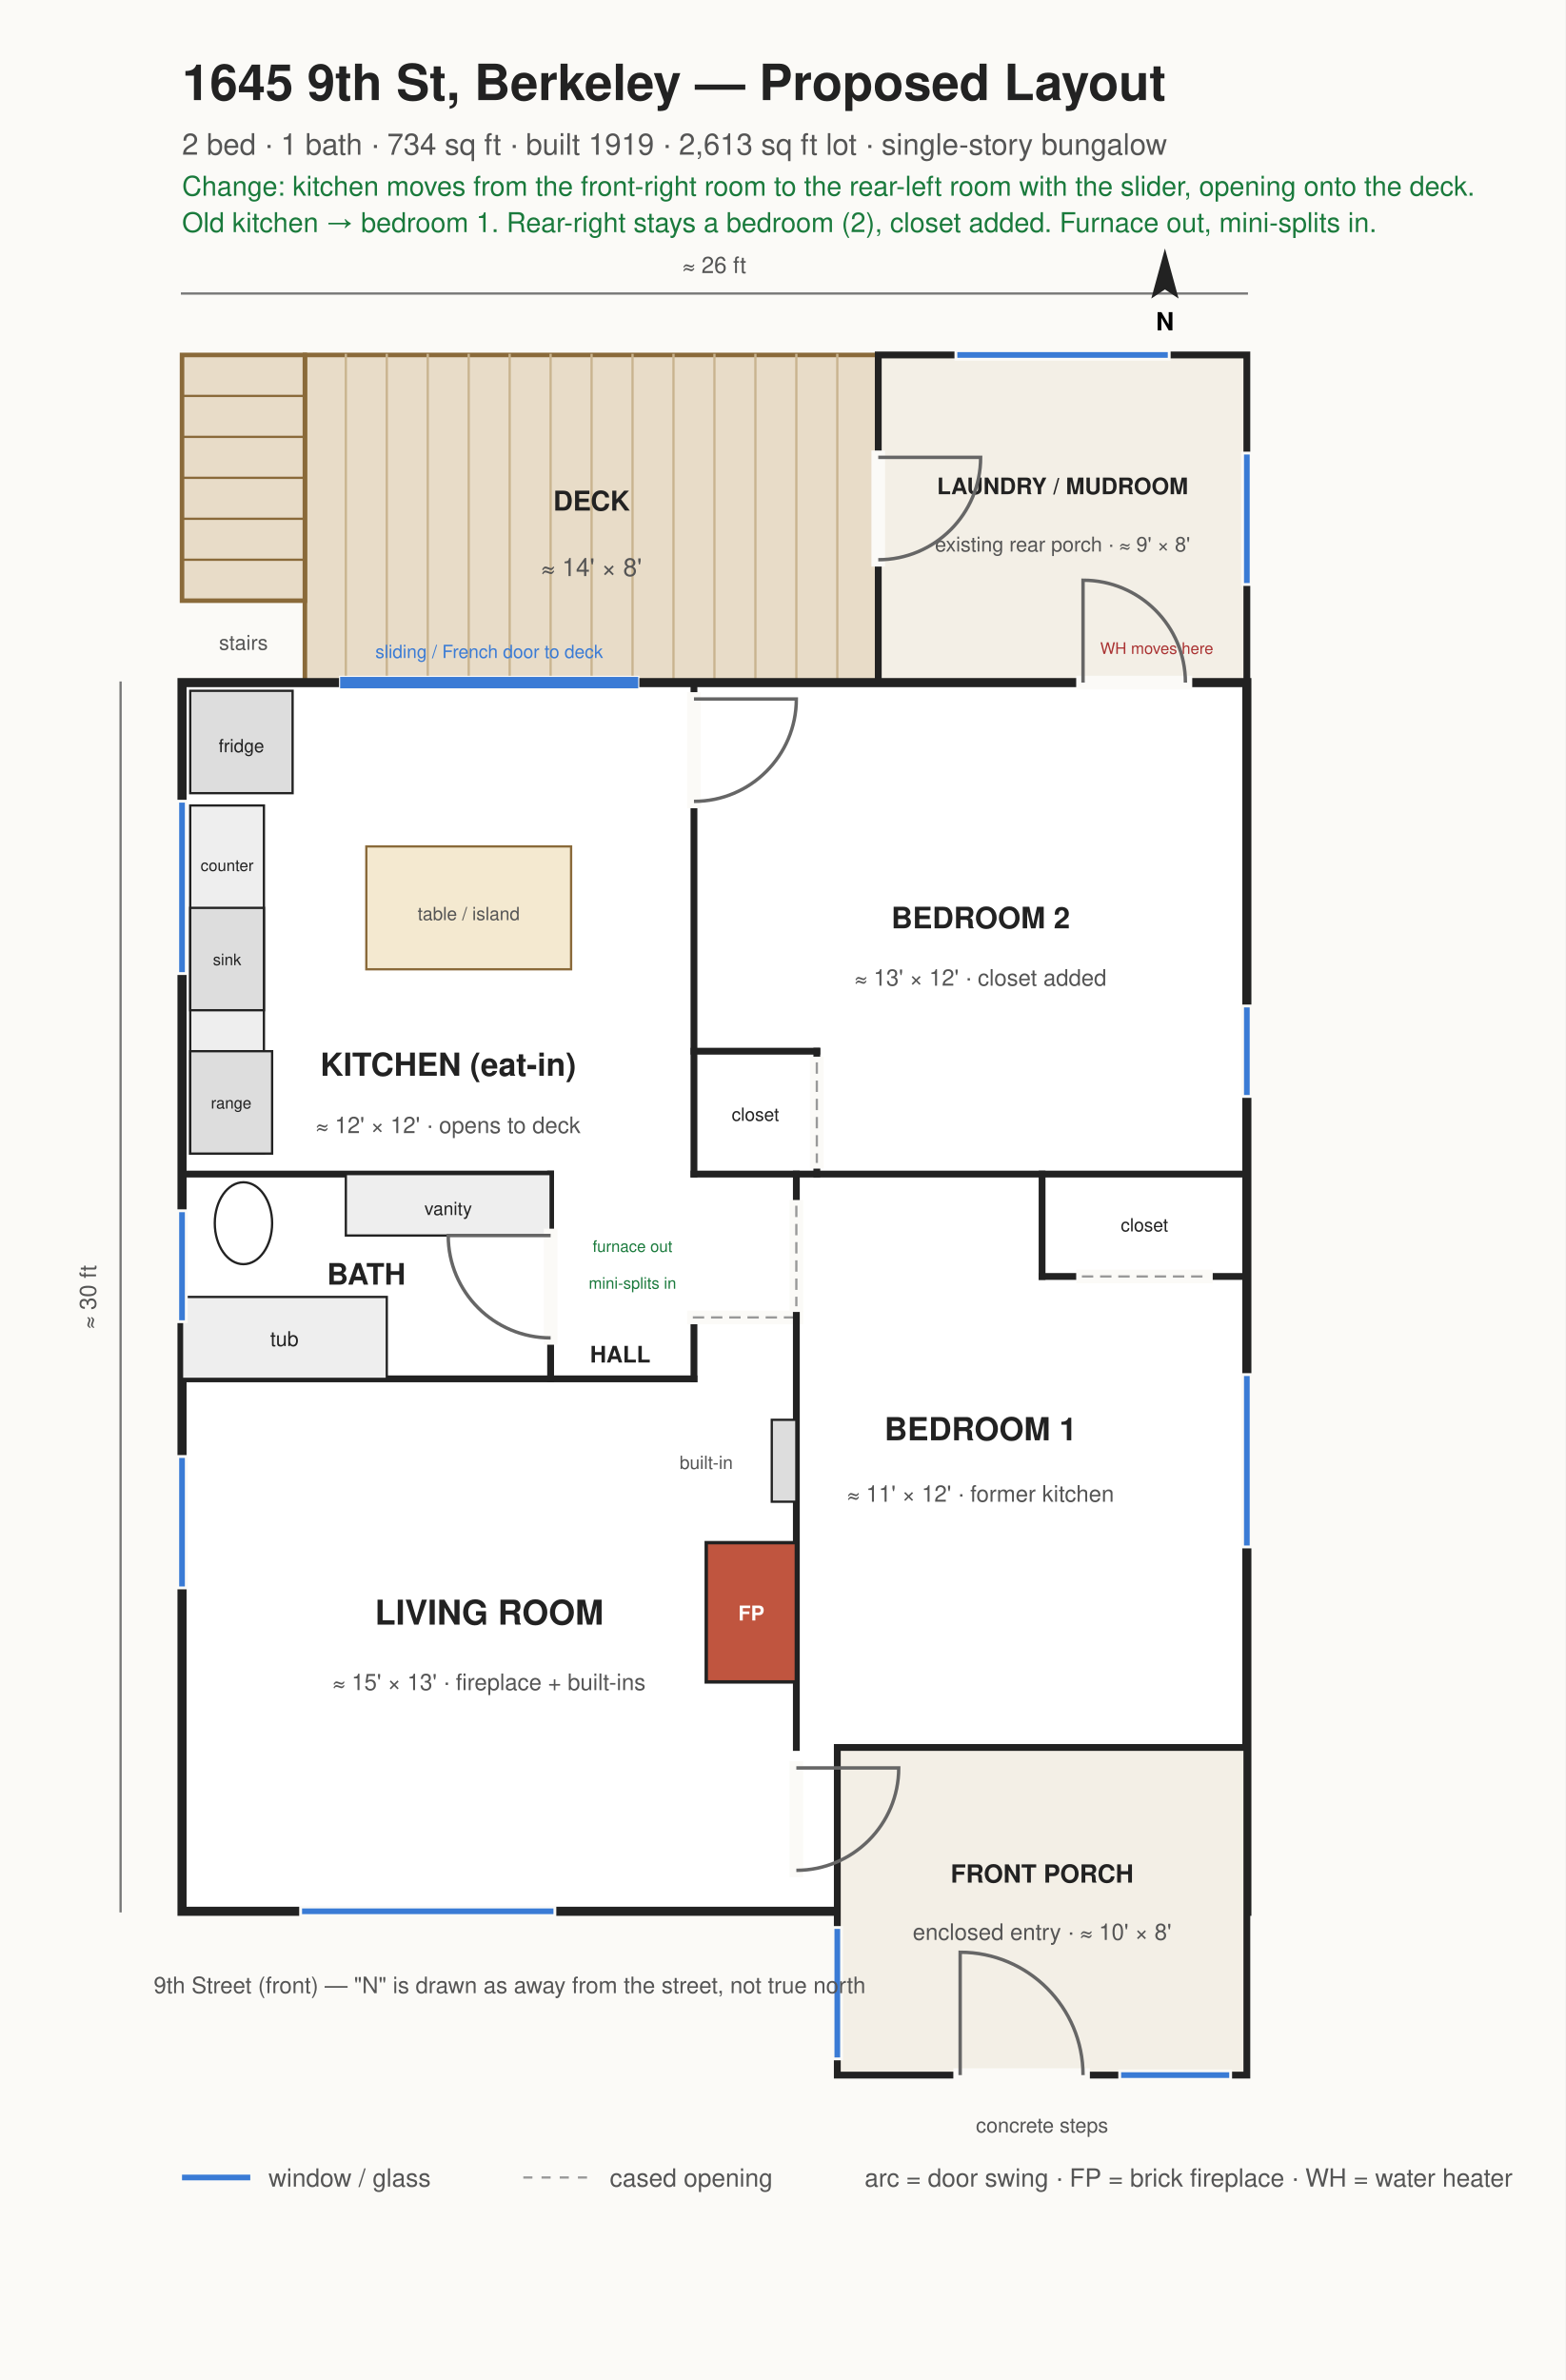
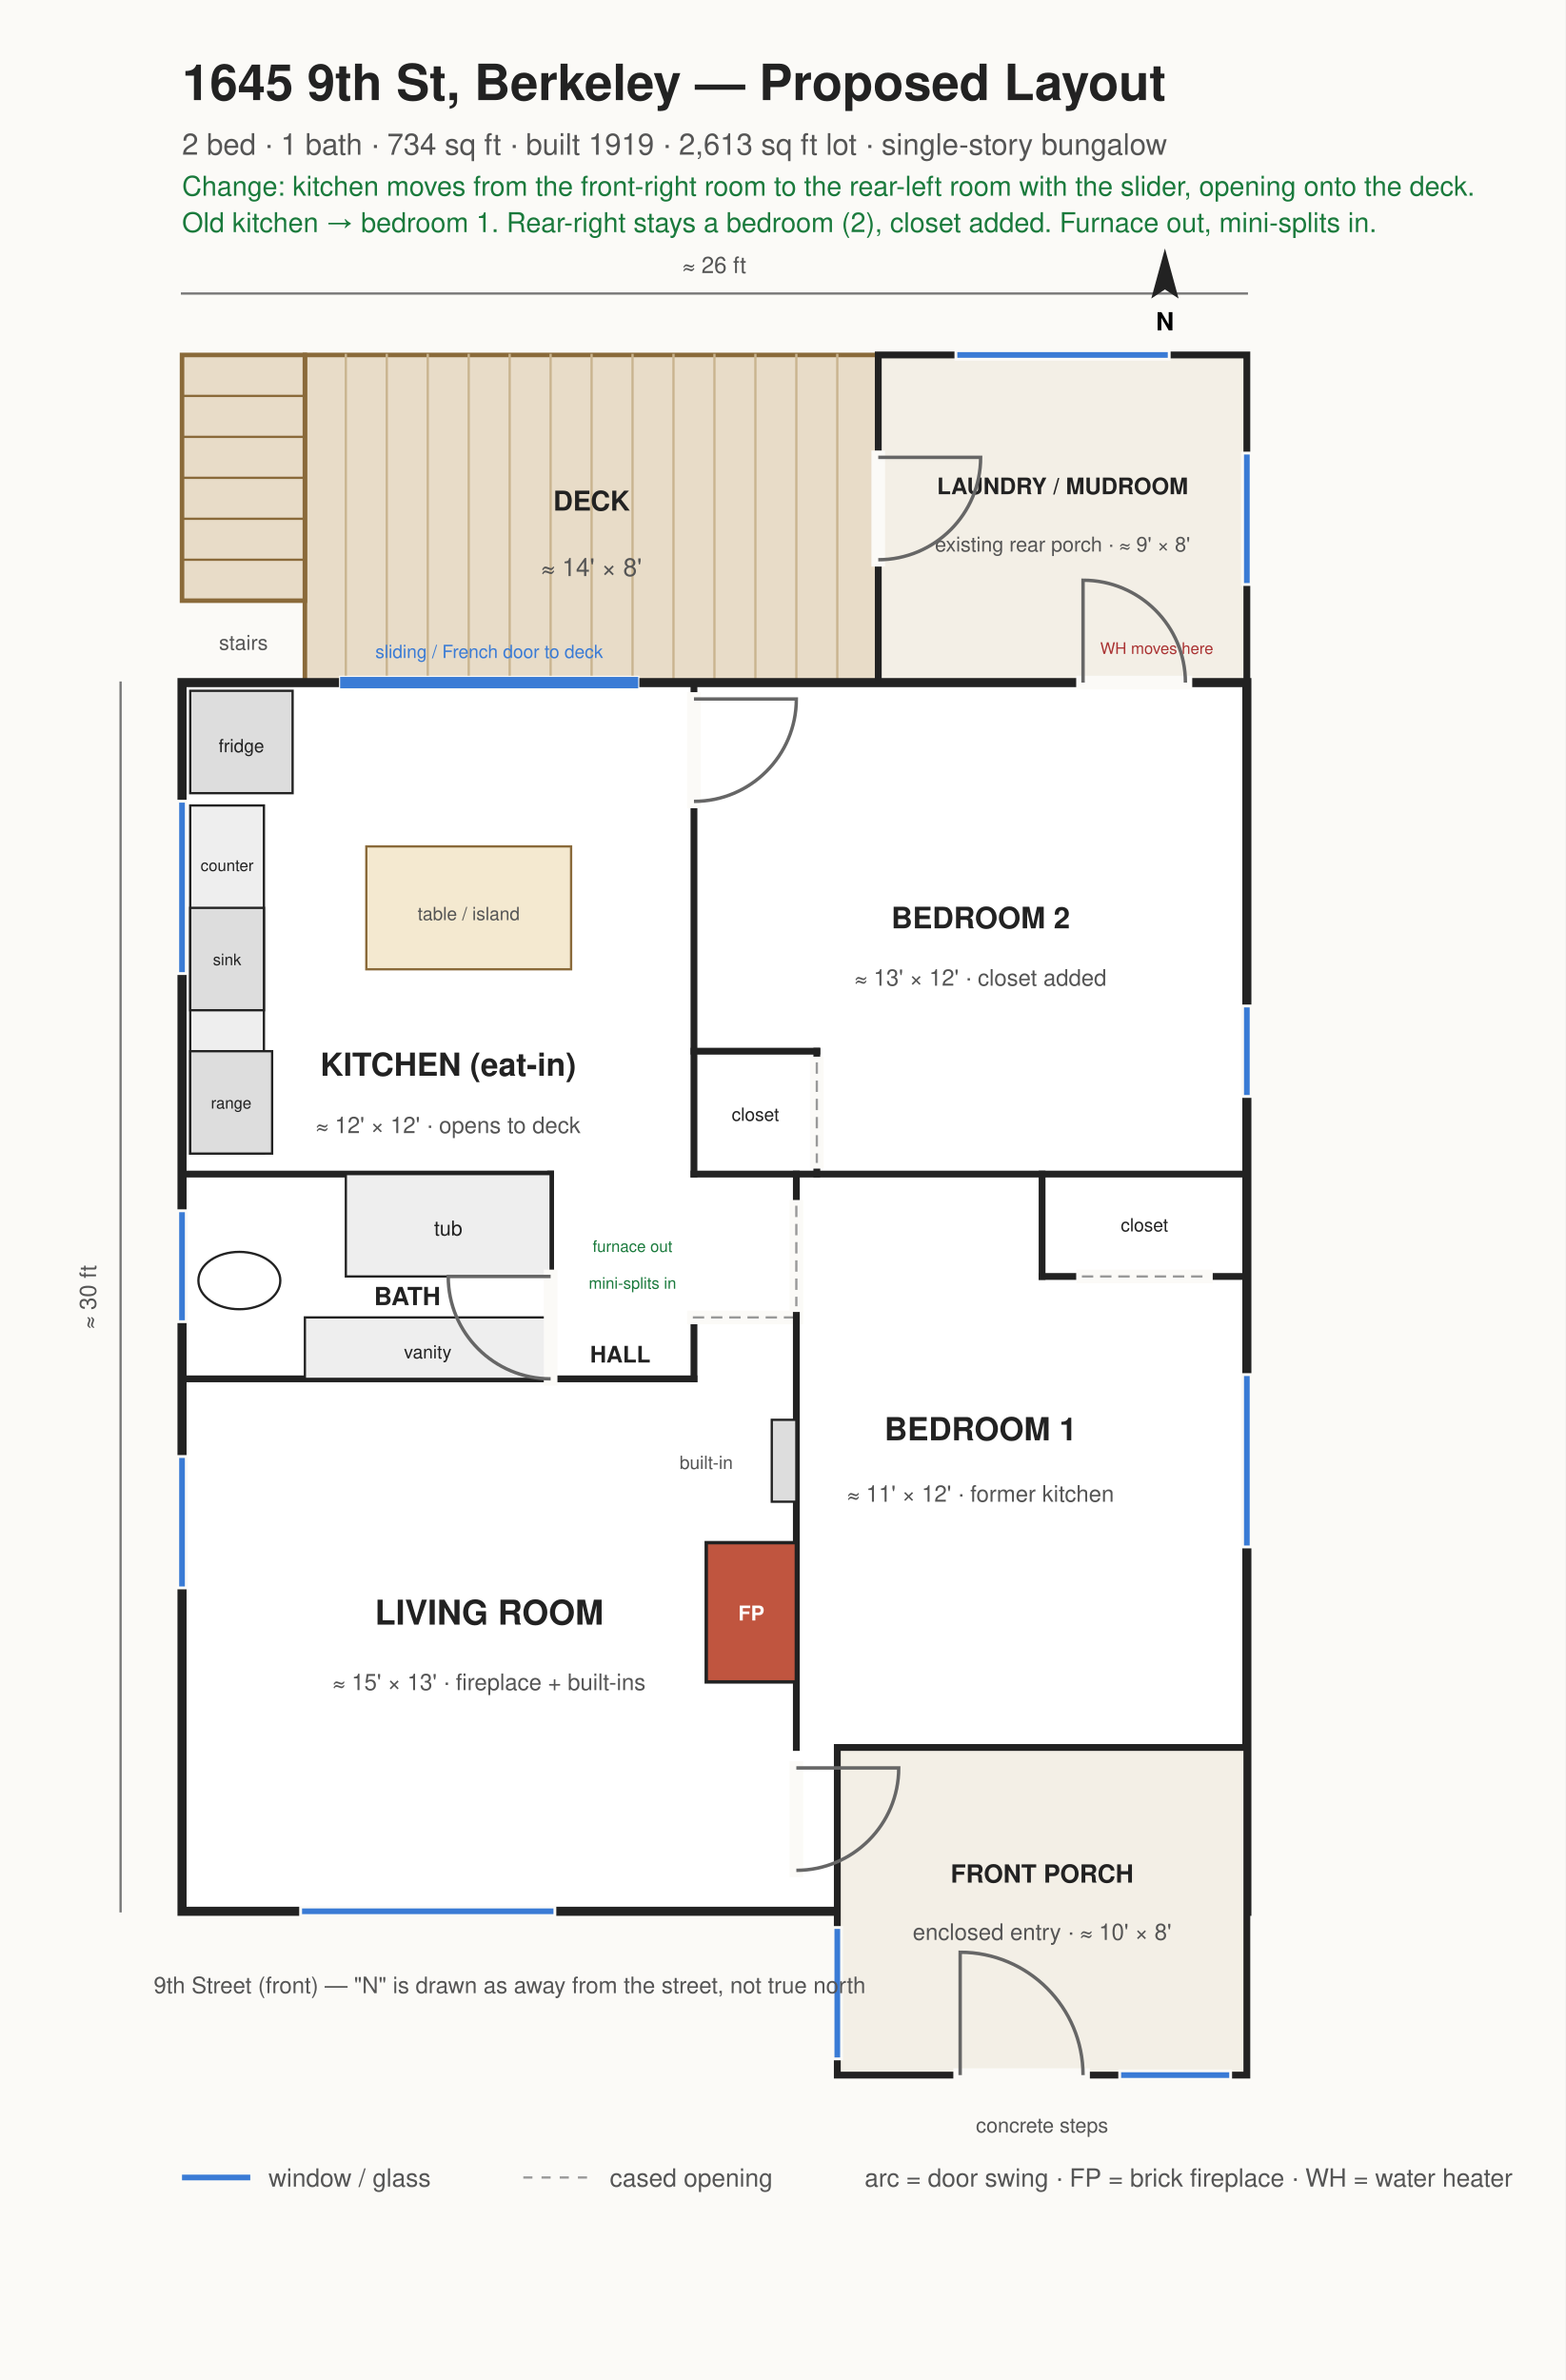
<svg xmlns="http://www.w3.org/2000/svg" width="688" height="1046" viewBox="0 0 688 1046" font-family="Helvetica, Arial, sans-serif">
  <rect width="688" height="1046" fill="#fbfaf7" />
  <text x="80" y="44" font-size="22" font-weight="bold" fill="#222">1645 9th St, Berkeley — Proposed Layout</text>
  <text x="80" y="68" font-size="13" fill="#555">2 bed · 1 bath · 734 sq ft · built 1919 · 2,613 sq ft lot · single-story bungalow</text>
  <text x="80" y="86" font-size="12" fill="#1a7a3c">Change: kitchen moves from the front-right room to the rear-left room with the slider, opening onto the deck.</text>
  <text x="80" y="102" font-size="12" fill="#1a7a3c">Old kitchen → bedroom 1. Rear-right stays a bedroom (2), closet added. Furnace out, mini-splits in.</text>
  <rect x="134" y="156" width="252" height="144" fill="#e8dcc8" stroke="#8a6a3a" stroke-width="2" />
  <line x1="152" y1="156" x2="152" y2="300" stroke="#c9b48f" stroke-width="1" stroke-linecap="square" />
  <line x1="170" y1="156" x2="170" y2="300" stroke="#c9b48f" stroke-width="1" stroke-linecap="square" />
  <line x1="188" y1="156" x2="188" y2="300" stroke="#c9b48f" stroke-width="1" stroke-linecap="square" />
  <line x1="206" y1="156" x2="206" y2="300" stroke="#c9b48f" stroke-width="1" stroke-linecap="square" />
  <line x1="224" y1="156" x2="224" y2="300" stroke="#c9b48f" stroke-width="1" stroke-linecap="square" />
  <line x1="242" y1="156" x2="242" y2="300" stroke="#c9b48f" stroke-width="1" stroke-linecap="square" />
  <line x1="260" y1="156" x2="260" y2="300" stroke="#c9b48f" stroke-width="1" stroke-linecap="square" />
  <line x1="278" y1="156" x2="278" y2="300" stroke="#c9b48f" stroke-width="1" stroke-linecap="square" />
  <line x1="296" y1="156" x2="296" y2="300" stroke="#c9b48f" stroke-width="1" stroke-linecap="square" />
  <line x1="314" y1="156" x2="314" y2="300" stroke="#c9b48f" stroke-width="1" stroke-linecap="square" />
  <line x1="332" y1="156" x2="332" y2="300" stroke="#c9b48f" stroke-width="1" stroke-linecap="square" />
  <line x1="350" y1="156" x2="350" y2="300" stroke="#c9b48f" stroke-width="1" stroke-linecap="square" />
  <line x1="368" y1="156" x2="368" y2="300" stroke="#c9b48f" stroke-width="1" stroke-linecap="square" />
  <text x="260" y="224.4" font-size="12" text-anchor="middle" fill="#222" font-weight="bold">DECK</text>
  <text x="260" y="253.2" font-size="11" text-anchor="middle" fill="#555" font-weight="normal">≈ 14' × 8'</text>
  <rect x="80" y="156" width="54" height="108" fill="#e8dcc8" stroke="#8a6a3a" stroke-width="2" />
  <line x1="80" y1="174" x2="134" y2="174" stroke="#8a6a3a" stroke-width="1" stroke-linecap="square" />
  <line x1="80" y1="192" x2="134" y2="192" stroke="#8a6a3a" stroke-width="1" stroke-linecap="square" />
  <line x1="80" y1="210" x2="134" y2="210" stroke="#8a6a3a" stroke-width="1" stroke-linecap="square" />
  <line x1="80" y1="228" x2="134" y2="228" stroke="#8a6a3a" stroke-width="1" stroke-linecap="square" />
  <line x1="80" y1="246" x2="134" y2="246" stroke="#8a6a3a" stroke-width="1" stroke-linecap="square" />
  <text x="107.0" y="285.6" font-size="9" text-anchor="middle" fill="#555" font-weight="normal">stairs</text>
  <rect x="386" y="156" width="162" height="144" fill="#f3efe6" stroke="#222" stroke-width="3" />
  <text x="467.0" y="217.2" font-size="10" text-anchor="middle" fill="#222" font-weight="bold">LAUNDRY / MUDROOM</text>
  <text x="467.0" y="242.4" font-size="9" text-anchor="middle" fill="#555" font-weight="normal">existing rear porch · ≈ 9' × 8'</text>
  <line x1="422" y1="156" x2="512" y2="156" stroke="#fbfaf7" stroke-width="5" stroke-linecap="square" />
  <line x1="422" y1="156" x2="512" y2="156" stroke="#3a7bd5" stroke-width="2.5" stroke-linecap="square" />
  <line x1="386" y1="201.0" x2="386" y2="246.0" stroke="#fbfaf7" stroke-width="6" stroke-linecap="square" />
  <path d="M386,201.0 L431.0,201.0 A45.0,45.0 0 0 1 386,246.0" fill="none" stroke="#666" stroke-width="1.5" />
  <line x1="548" y1="201.0" x2="548" y2="255.0" stroke="#fbfaf7" stroke-width="5" stroke-linecap="square" />
  <line x1="548" y1="201.0" x2="548" y2="255.0" stroke="#3a7bd5" stroke-width="2.5" stroke-linecap="square" />
  <rect x="80" y="300" width="468" height="540" fill="#fff" stroke="#222" stroke-width="4" />
  <rect x="368" y="768" width="180" height="144" fill="#f3efe6" stroke="#222" stroke-width="3" />
  <text x="458" y="827.4" font-size="11" text-anchor="middle" fill="#222" font-weight="bold">FRONT PORCH</text>
  <text x="458" y="852.6" font-size="10" text-anchor="middle" fill="#555" font-weight="normal">enclosed entry · ≈ 10' × 8'</text>
  <line x1="422" y1="912" x2="476" y2="912" stroke="#fbfaf7" stroke-width="6" stroke-linecap="square" />
  <path d="M422,912 L422,858 A54,54 0 0 1 476,912" fill="none" stroke="#666" stroke-width="1.5" />
  <line x1="368" y1="849.0" x2="368" y2="903.0" stroke="#fbfaf7" stroke-width="5" stroke-linecap="square" />
  <line x1="368" y1="849.0" x2="368" y2="903.0" stroke="#3a7bd5" stroke-width="2.5" stroke-linecap="square" />
  <line x1="494" y1="912" x2="539.0" y2="912" stroke="#fbfaf7" stroke-width="5" stroke-linecap="square" />
  <line x1="494" y1="912" x2="539.0" y2="912" stroke="#3a7bd5" stroke-width="2.5" stroke-linecap="square" />
  <text x="458" y="937.2" font-size="9" text-anchor="middle" fill="#555" font-weight="normal">concrete steps</text>
  <line x1="305.0" y1="300" x2="305.0" y2="516" stroke="#222" stroke-width="3" stroke-linecap="square" />
  <line x1="305.0" y1="516" x2="548" y2="516" stroke="#222" stroke-width="3" stroke-linecap="square" />
  <line x1="80" y1="516" x2="242" y2="516" stroke="#222" stroke-width="3" stroke-linecap="square" />
  <line x1="80" y1="606" x2="305.0" y2="606" stroke="#222" stroke-width="3" stroke-linecap="square" />
  <line x1="242" y1="516" x2="242" y2="606" stroke="#222" stroke-width="3" stroke-linecap="square" />
  <line x1="305.0" y1="579.0" x2="305.0" y2="606" stroke="#222" stroke-width="3" stroke-linecap="square" />
  <line x1="305.0" y1="579.0" x2="350" y2="579.0" stroke="#fbfaf7" stroke-width="6" stroke-linecap="square" />
  <line x1="305.0" y1="579.0" x2="350" y2="579.0" stroke="#999" stroke-width="1" stroke-linecap="square" stroke-dasharray="4,4" />
  <line x1="350" y1="516" x2="350" y2="768" stroke="#222" stroke-width="3" stroke-linecap="square" />
  <line x1="350" y1="530.4" x2="350" y2="573.6" stroke="#fbfaf7" stroke-width="6" stroke-linecap="square" />
  <line x1="350" y1="530.4" x2="350" y2="573.6" stroke="#999" stroke-width="1" stroke-linecap="square" stroke-dasharray="4,4" />
  <line x1="458" y1="516" x2="458" y2="561.0" stroke="#222" stroke-width="3" stroke-linecap="square" />
  <line x1="458" y1="561.0" x2="548" y2="561.0" stroke="#222" stroke-width="3" stroke-linecap="square" />
  <rect x="310.4" y="678" width="39.6" height="61.2" fill="#c0553f" stroke="#222" stroke-width="1.5" />
  <text x="330.2" y="712.2" font-size="9" text-anchor="middle" fill="#fff" font-weight="bold">FP</text>
  <rect x="339.2" y="624" width="10.8" height="36" fill="#ddd" stroke="#222" stroke-width="1" />
  <text x="310.4" y="645.6" font-size="8" text-anchor="middle" fill="#555" font-weight="normal">built-in</text>
-   <rect x="80" y="570" width="90" height="36" fill="#eee" stroke="#222" stroke-width="1" />
-   <text x="125.0" y="591.6" font-size="9" text-anchor="middle" fill="#222" font-weight="normal">tub</text>
-   <rect x="152" y="516" width="90" height="27.0" fill="#eee" stroke="#222" stroke-width="1" />
-   <text x="197.0" y="534" font-size="8" text-anchor="middle" fill="#222" font-weight="normal">vanity</text>
-   <ellipse cx="107.0" cy="537.6" rx="12.6" ry="18" fill="#fff" stroke="#222" stroke-width="1" />
+   <rect x="152" y="516" width="90" height="45.0" fill="#eee" stroke="#222" stroke-width="1" />
+   <text x="197.0" y="543.0" font-size="9" text-anchor="middle" fill="#222" font-weight="normal">tub</text>
+   <rect x="134" y="579.0" width="108" height="27.0" fill="#eee" stroke="#222" stroke-width="1" />
+   <text x="188" y="597.0" font-size="8" text-anchor="middle" fill="#222" font-weight="normal">vanity</text>
+   <ellipse cx="105.2" cy="562.8" rx="18" ry="12.6" fill="#fff" stroke="#222" stroke-width="1" />
  <text x="278" y="550.2" font-size="7" text-anchor="middle" fill="#1a7a3c" font-weight="normal">furnace out</text>
  <text x="278" y="566.4" font-size="7" text-anchor="middle" fill="#1a7a3c" font-weight="normal">mini-splits in</text>
-   <text x="161.0" y="564.6" font-size="13" text-anchor="middle" fill="#222" font-weight="bold">BATH</text>
+   <text x="179.0" y="573.6" font-size="11" text-anchor="middle" fill="#222" font-weight="bold">BATH</text>
  <text x="272.6" y="598.8" font-size="10" text-anchor="middle" fill="#222" font-weight="bold">HALL</text>
  <line x1="152" y1="300" x2="278" y2="300" stroke="#fbfaf7" stroke-width="6" stroke-linecap="square" />
  <line x1="152" y1="300" x2="278" y2="300" stroke="#3a7bd5" stroke-width="5" stroke-linecap="square" />
  <text x="215.0" y="289.2" font-size="8" text-anchor="middle" fill="#3a7bd5" font-weight="normal">sliding / French door to deck</text>
  <rect x="83.6" y="303.6" width="45.0" height="45.0" fill="#ddd" stroke="#222" stroke-width="1" />
  <text x="106.1" y="330.6" font-size="8" text-anchor="middle" fill="#222" font-weight="normal">fridge</text>
  <rect x="83.6" y="354" width="32.4" height="153.0" fill="#eee" stroke="#222" stroke-width="1" />
  <text x="99.8" y="382.8" font-size="7" text-anchor="middle" fill="#222" font-weight="normal">counter</text>
  <rect x="83.6" y="399.0" width="32.4" height="45.0" fill="#ddd" stroke="#222" stroke-width="1" />
  <text x="99.8" y="424.2" font-size="7" text-anchor="middle" fill="#222" font-weight="normal">sink</text>
  <rect x="83.6" y="462" width="36.0" height="45.0" fill="#ddd" stroke="#222" stroke-width="1" />
  <text x="101.6" y="487.2" font-size="7" text-anchor="middle" fill="#222" font-weight="normal">range</text>
  <rect x="161.0" y="372" width="90.0" height="54" fill="#f4e9d0" stroke="#8a6a3a" stroke-width="1" />
  <text x="206" y="404.4" font-size="8" text-anchor="middle" fill="#555" font-weight="normal">table / island</text>
  <text x="197.0" y="472.8" font-size="14" text-anchor="middle" fill="#222" font-weight="bold">KITCHEN (eat-in)</text>
  <text x="197.0" y="498" font-size="10" text-anchor="middle" fill="#555" font-weight="normal">≈ 12' × 12' · opens to deck</text>
  <line x1="305.0" y1="307.2" x2="305.0" y2="352.2" stroke="#fbfaf7" stroke-width="6" stroke-linecap="square" />
  <path d="M305.0,307.2 L350.0,307.2 A45.0,45.0 0 0 1 305.0,352.2" fill="none" stroke="#666" stroke-width="1.5" />
  <line x1="305.0" y1="462" x2="359.0" y2="462" stroke="#222" stroke-width="3" stroke-linecap="square" />
  <line x1="359.0" y1="462" x2="359.0" y2="516" stroke="#222" stroke-width="3" stroke-linecap="square" />
  <line x1="359.0" y1="467.4" x2="359.0" y2="510.6" stroke="#fbfaf7" stroke-width="6" stroke-linecap="square" />
  <line x1="359.0" y1="467.4" x2="359.0" y2="510.6" stroke="#999" stroke-width="1" stroke-linecap="square" stroke-dasharray="4,4" />
  <text x="332" y="492.6" font-size="8" text-anchor="middle" fill="#222" font-weight="normal">closet</text>
  <line x1="476" y1="300" x2="521.0" y2="300" stroke="#fbfaf7" stroke-width="6" stroke-linecap="square" />
  <path d="M476,300 L476,255.0 A45.0,45.0 0 0 1 521.0,300" fill="none" stroke="#666" stroke-width="1.5" />
  <text x="431.0" y="408" font-size="13" text-anchor="middle" fill="#222" font-weight="bold">BEDROOM 2</text>
  <text x="431.0" y="433.2" font-size="10" text-anchor="middle" fill="#555" font-weight="normal">≈ 13' × 12' · closet added</text>
  <text x="508.4" y="287.4" font-size="7" text-anchor="middle" fill="#a33" font-weight="normal">WH moves here</text>
-   <line x1="242" y1="543.0" x2="242" y2="588.0" stroke="#fbfaf7" stroke-width="6" stroke-linecap="square" />
-   <path d="M242,543.0 L197.0,543.0 A45.0,45.0 0 0 0 242,588.0" fill="none" stroke="#666" stroke-width="1.5" />
+   <line x1="242" y1="561.0" x2="242" y2="606.0" stroke="#fbfaf7" stroke-width="6" stroke-linecap="square" />
+   <path d="M242,561.0 L197.0,561.0 A45.0,45.0 0 0 0 242,606.0" fill="none" stroke="#666" stroke-width="1.5" />
  <line x1="476" y1="561.0" x2="530" y2="561.0" stroke="#fbfaf7" stroke-width="6" stroke-linecap="square" />
  <line x1="476" y1="561.0" x2="530" y2="561.0" stroke="#999" stroke-width="1" stroke-linecap="square" stroke-dasharray="4,4" />
  <line x1="350" y1="777.0" x2="350" y2="822.0" stroke="#fbfaf7" stroke-width="6" stroke-linecap="square" />
  <path d="M350,777.0 L395.0,777.0 A45.0,45.0 0 0 1 350,822.0" fill="none" stroke="#666" stroke-width="1.5" />
  <line x1="80" y1="354" x2="80" y2="426" stroke="#fbfaf7" stroke-width="5" stroke-linecap="square" />
  <line x1="80" y1="354" x2="80" y2="426" stroke="#3a7bd5" stroke-width="2.5" stroke-linecap="square" />
  <line x1="80" y1="534" x2="80" y2="579.0" stroke="#fbfaf7" stroke-width="5" stroke-linecap="square" />
  <line x1="80" y1="534" x2="80" y2="579.0" stroke="#3a7bd5" stroke-width="2.5" stroke-linecap="square" />
  <line x1="80" y1="642" x2="80" y2="696" stroke="#fbfaf7" stroke-width="5" stroke-linecap="square" />
  <line x1="80" y1="642" x2="80" y2="696" stroke="#3a7bd5" stroke-width="2.5" stroke-linecap="square" />
  <line x1="134" y1="840" x2="242" y2="840" stroke="#fbfaf7" stroke-width="5" stroke-linecap="square" />
  <line x1="134" y1="840" x2="242" y2="840" stroke="#3a7bd5" stroke-width="2.5" stroke-linecap="square" />
  <line x1="548" y1="606" x2="548" y2="678" stroke="#fbfaf7" stroke-width="5" stroke-linecap="square" />
  <line x1="548" y1="606" x2="548" y2="678" stroke="#3a7bd5" stroke-width="2.5" stroke-linecap="square" />
  <line x1="548" y1="444" x2="548" y2="480" stroke="#fbfaf7" stroke-width="5" stroke-linecap="square" />
  <line x1="548" y1="444" x2="548" y2="480" stroke="#3a7bd5" stroke-width="2.5" stroke-linecap="square" />
  <text x="431.0" y="633.0" font-size="14" text-anchor="middle" fill="#222" font-weight="bold">BEDROOM 1</text>
  <text x="431.0" y="660" font-size="10" text-anchor="middle" fill="#555" font-weight="normal">≈ 11' × 12' · former kitchen</text>
  <text x="503.0" y="541.2" font-size="8" text-anchor="middle" fill="#222" font-weight="normal">closet</text>
  <text x="215.0" y="714" font-size="15" text-anchor="middle" fill="#222" font-weight="bold">LIVING ROOM</text>
  <text x="215.0" y="742.8" font-size="10" text-anchor="middle" fill="#555" font-weight="normal">≈ 15' × 13' · fireplace + built-ins</text>
  <line x1="53.0" y1="300" x2="53.0" y2="840" stroke="#777" stroke-width="1" stroke-linecap="square" />
  <text transform="translate(42.2,570) rotate(-90)" font-size="10" text-anchor="middle" fill="#555">≈ 30 ft</text>
  <line x1="80" y1="129.0" x2="548" y2="129.0" stroke="#777" stroke-width="1" stroke-linecap="square" />
  <text x="314" y="120" font-size="10" text-anchor="middle" fill="#555" font-weight="normal">≈ 26 ft</text>
  <g transform="translate(512,127.2)">
    <polygon points="0,-18 6,4 0,0 -6,4" fill="#222" />
    <text x="0" y="18" font-size="11" text-anchor="middle" font-weight="bold">N</text>
  </g>
  <text x="224" y="876" font-size="10" text-anchor="middle" fill="#555" font-weight="normal">9th Street (front) — "N" is drawn as away from the street, not true north</text>
  <line x1="80" y1="957.0" x2="110" y2="957.0" stroke="#3a7bd5" stroke-width="2.5" />
  <text x="118" y="961.0" font-size="11" fill="#555">window / glass</text>
  <line x1="230" y1="957.0" x2="260" y2="957.0" stroke="#999" stroke-width="1" stroke-dasharray="4,4" />
  <text x="268" y="961.0" font-size="11" fill="#555">cased opening</text>
  <text x="380" y="961.0" font-size="11" fill="#555">arc = door swing · FP = brick fireplace · WH = water heater</text>
</svg>
